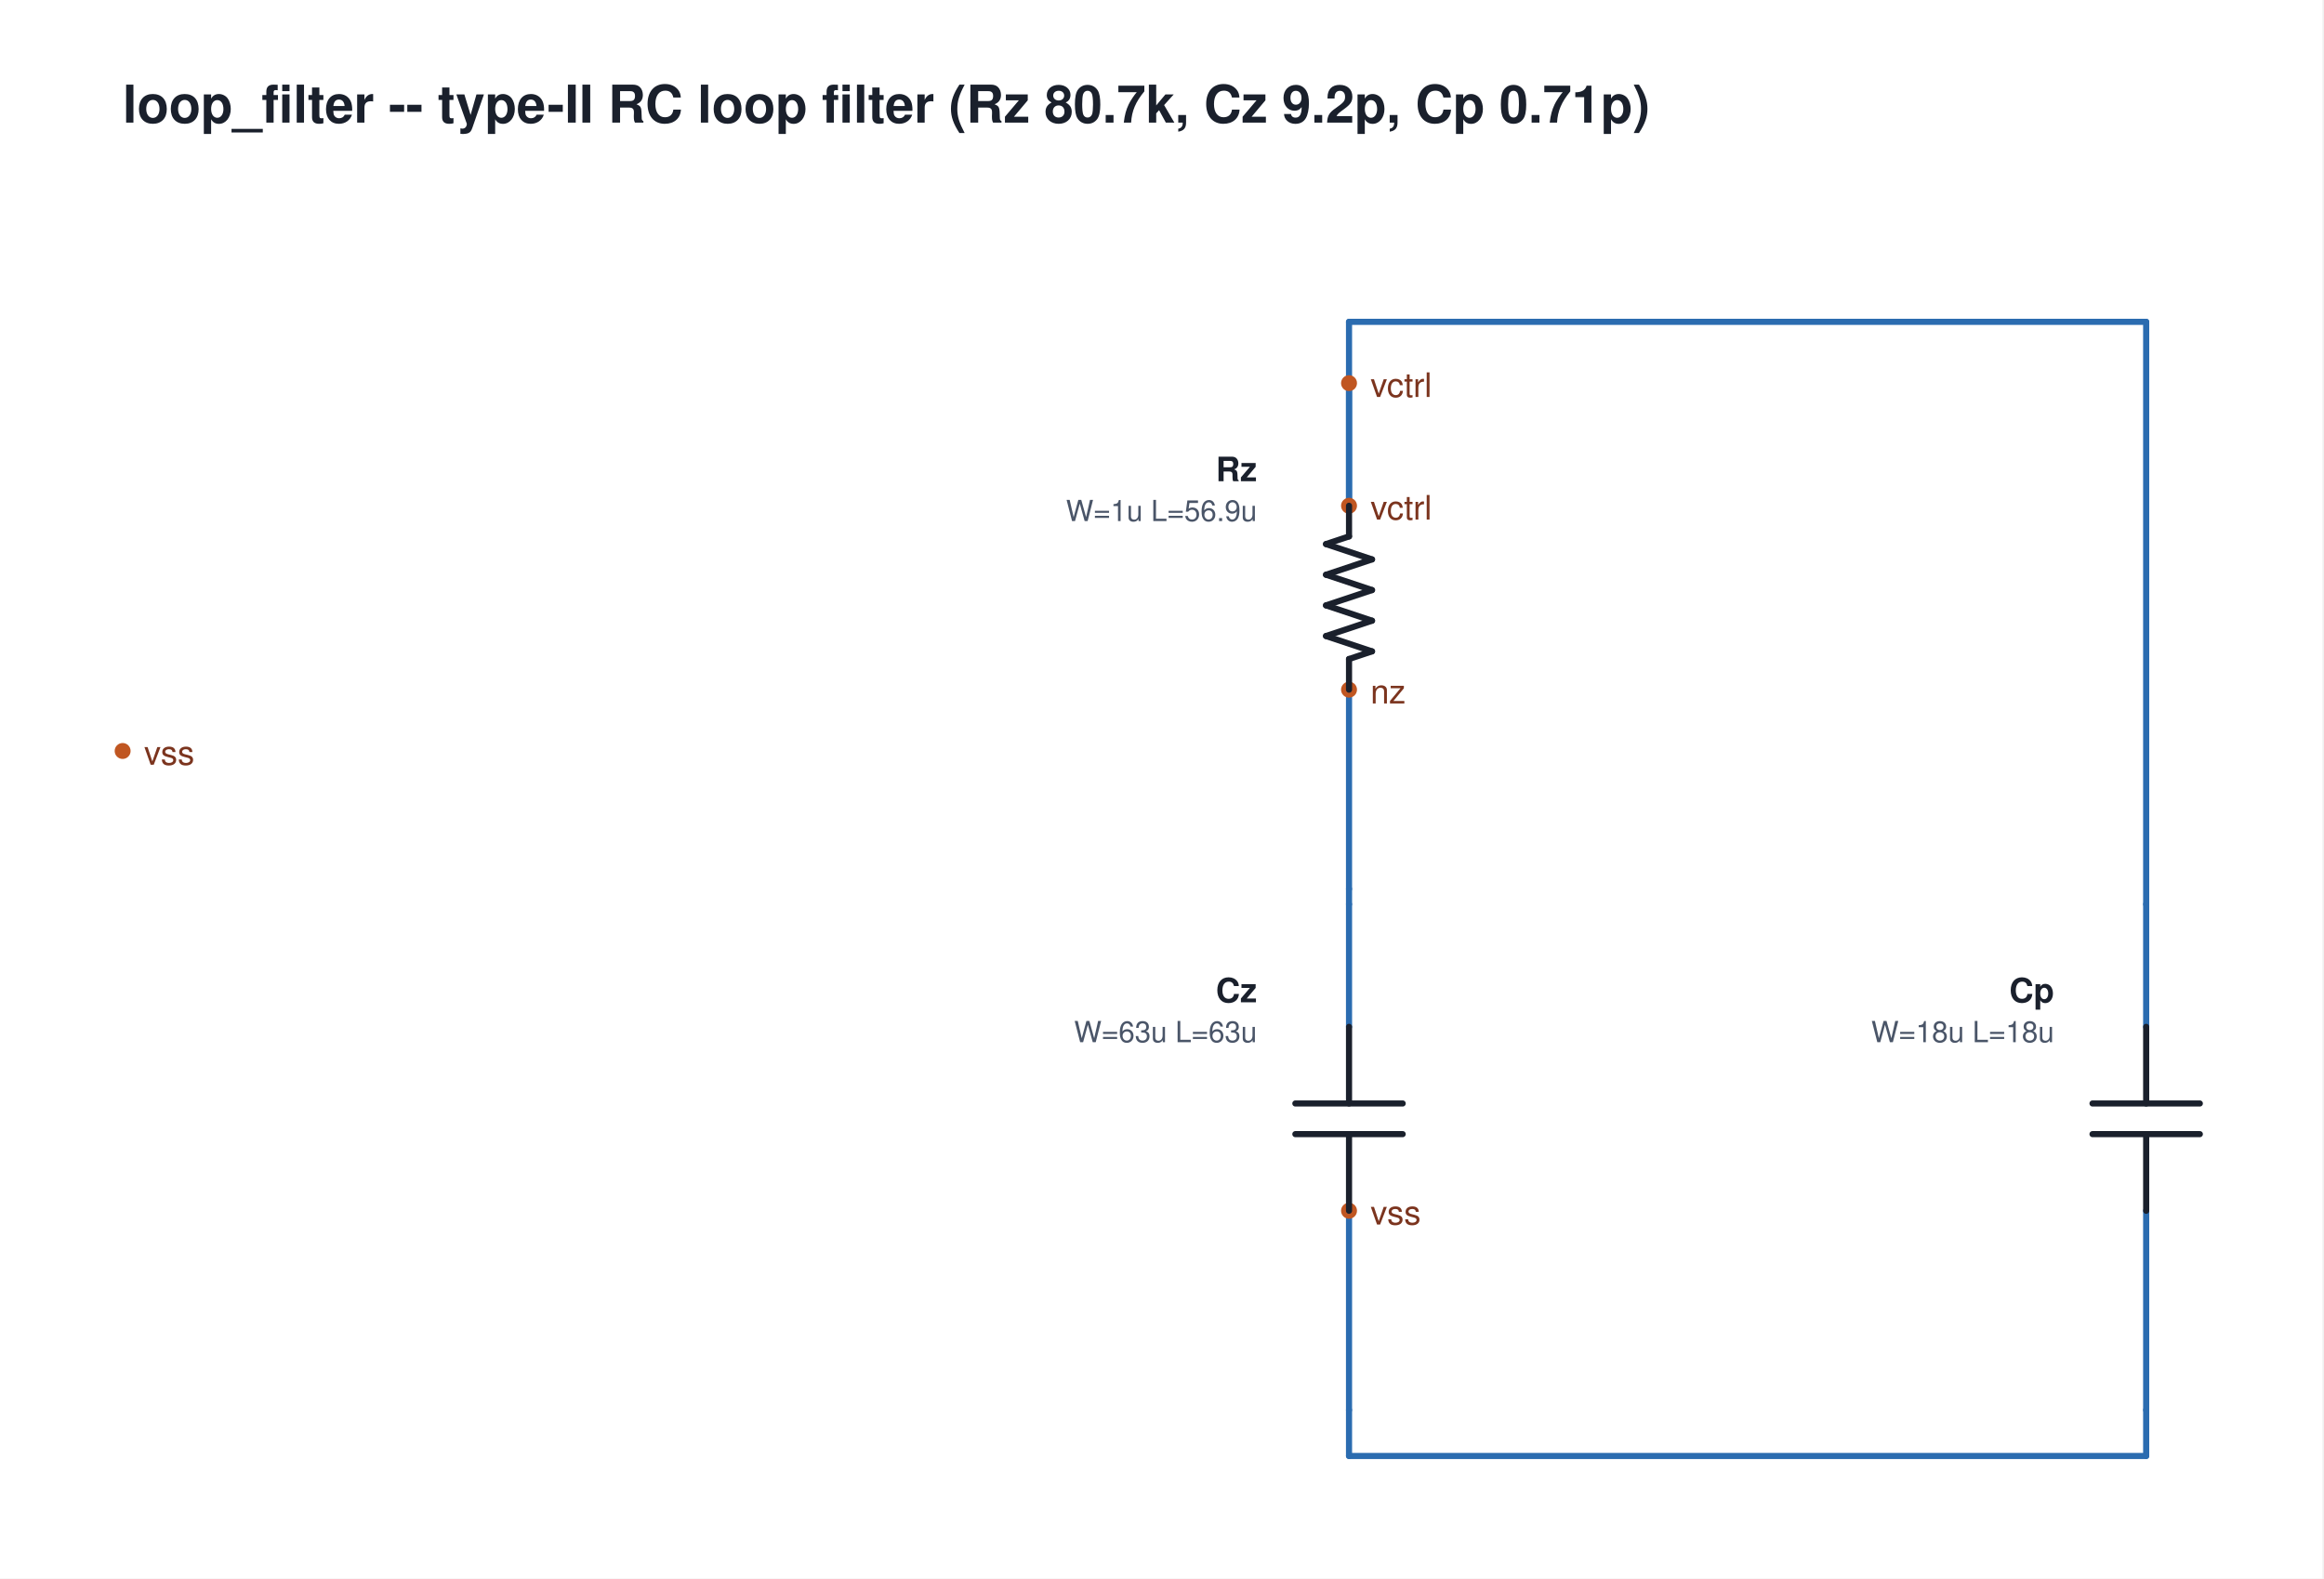
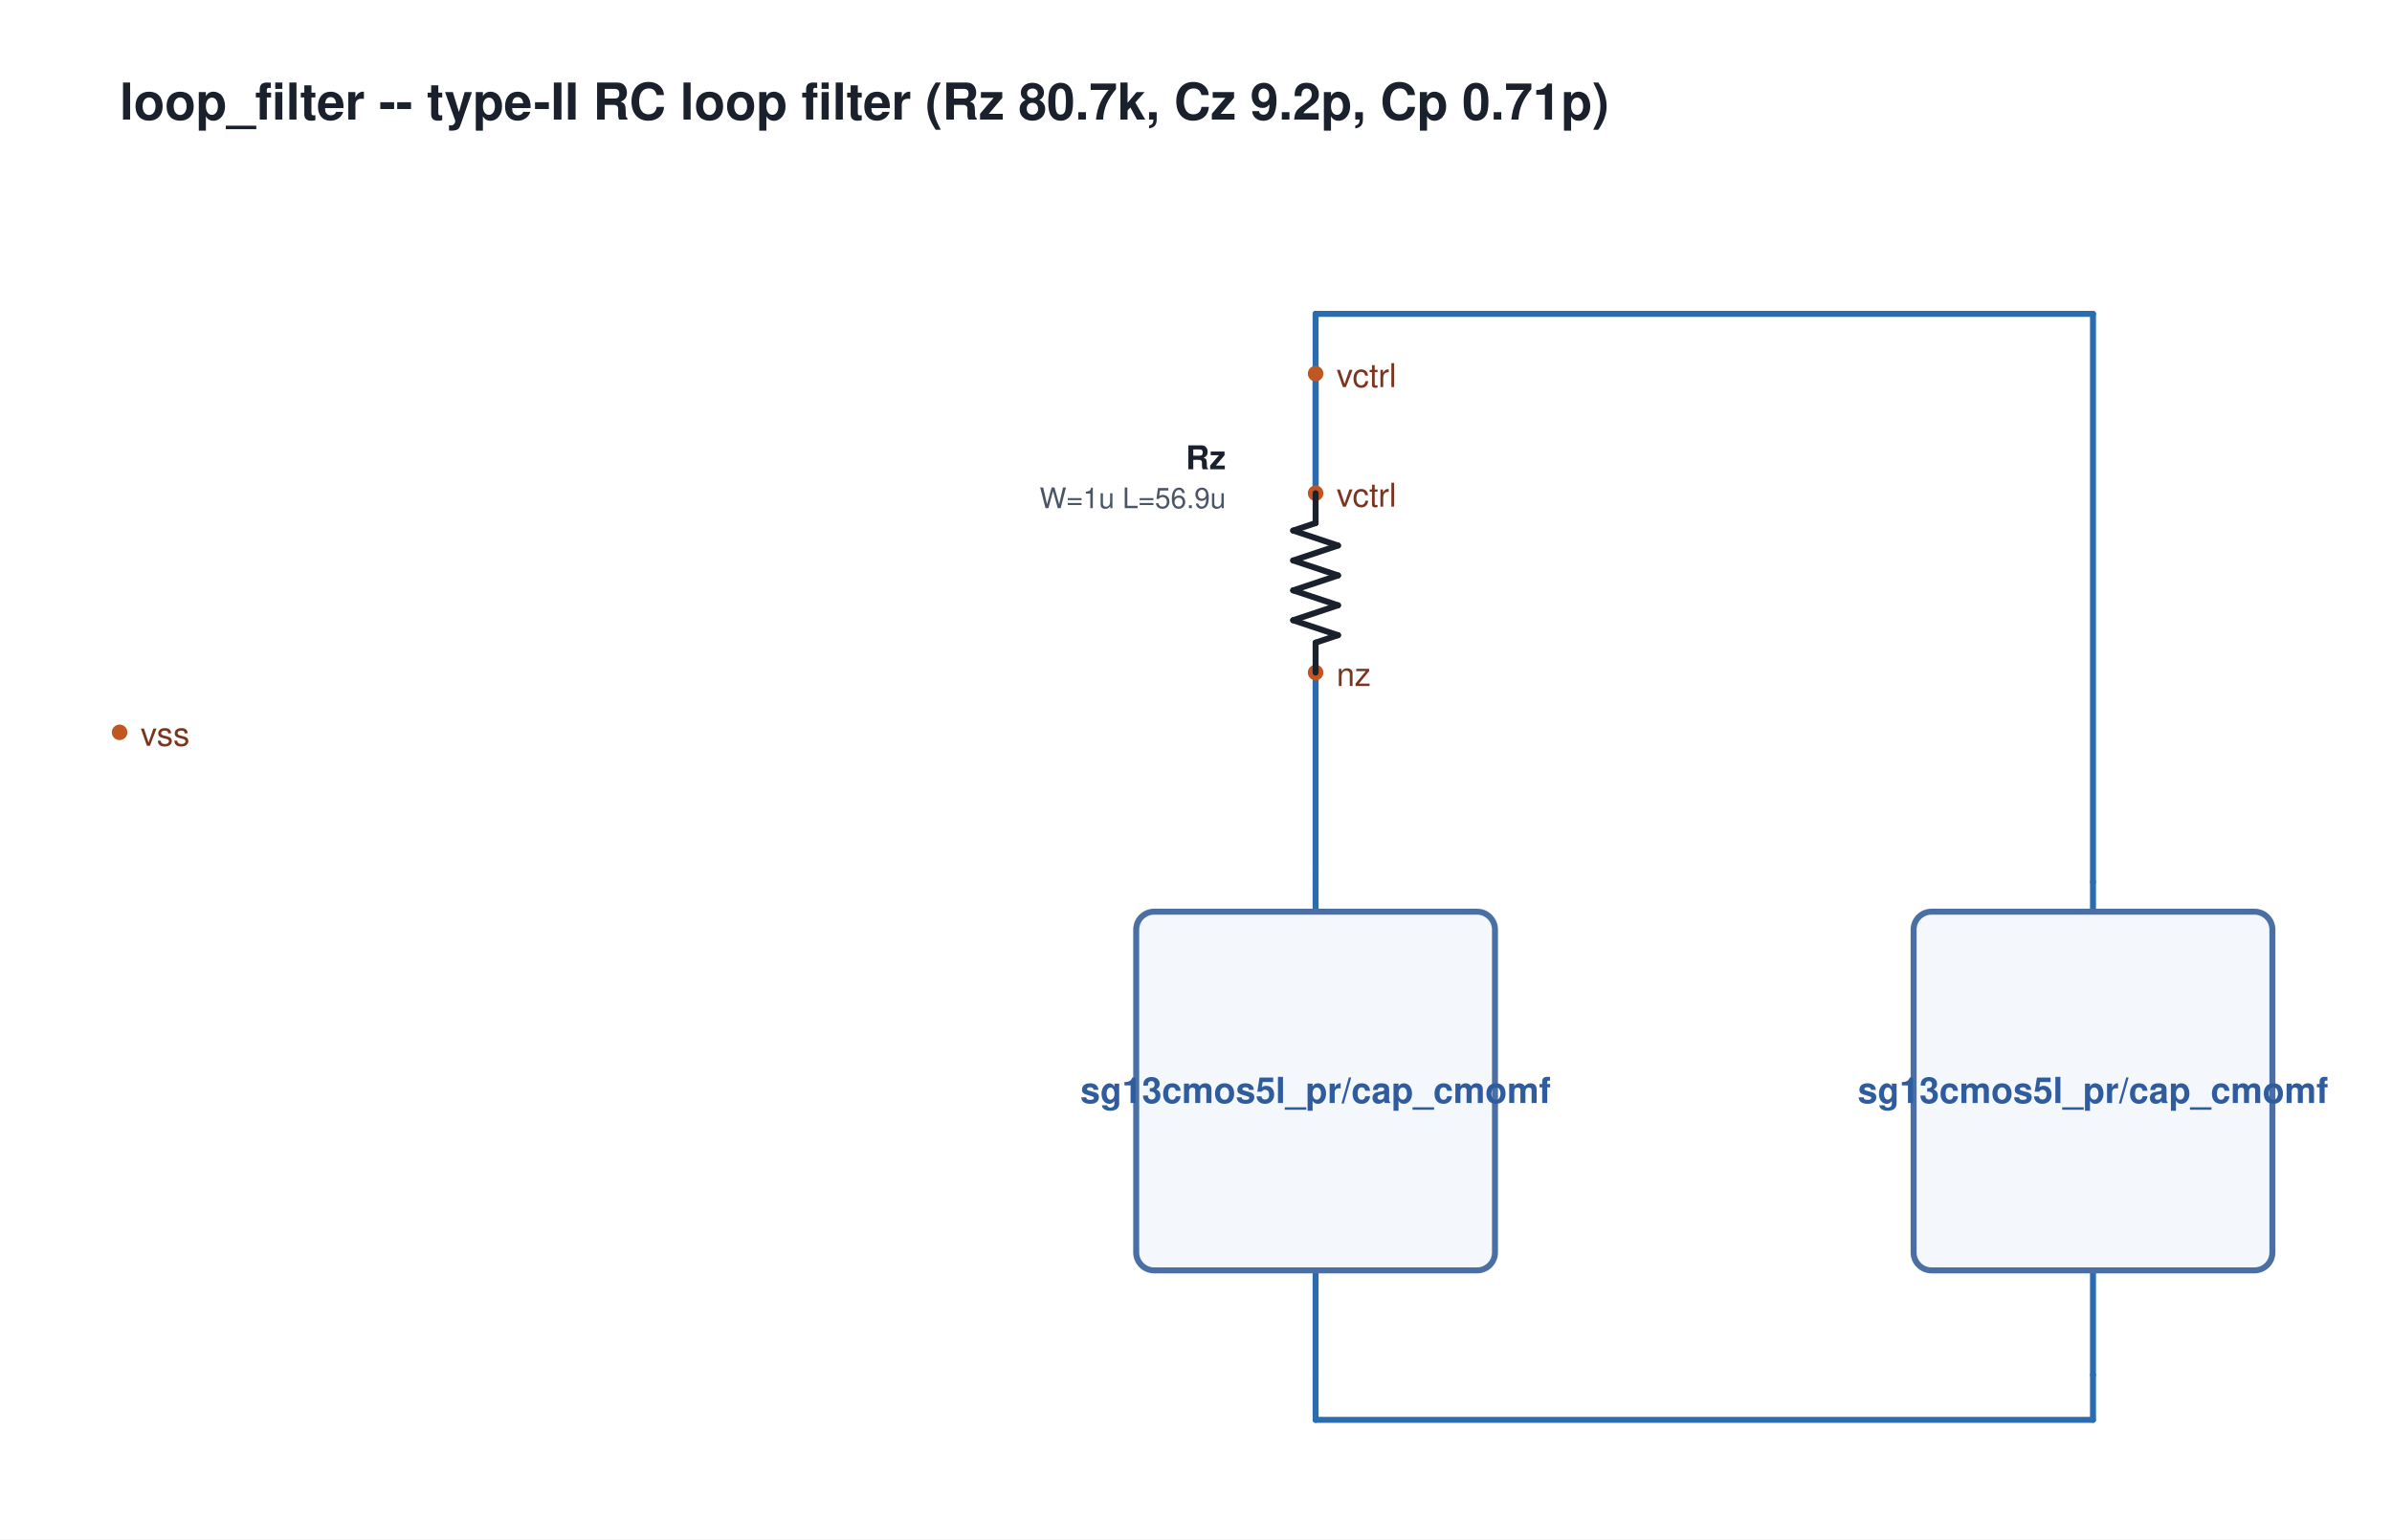
- <svg xmlns="http://www.w3.org/2000/svg" width="758" height="515" viewBox="-440 -445 758 515">
-   <rect x="-440.0" y="-445.0" width="757.5" height="515.0" fill="#ffffff" />
+ <svg xmlns="http://www.w3.org/2000/svg" width="800" height="515" viewBox="-440 -445 800 515">
+   <rect x="-440.0" y="-445.0" width="800.0" height="515.0" fill="#ffffff" />
  <line x1="0.0" y1="-220.0" x2="0.0" y2="-155.0" stroke="#2b6cb0" stroke-width="2" stroke-linecap="round" />
  <line x1="0.0" y1="-155.0" x2="0.0" y2="-150.0" stroke="#2b6cb0" stroke-width="2" stroke-linecap="round" />
  <line x1="0.0" y1="-150.0" x2="0.0" y2="-110.0" stroke="#2b6cb0" stroke-width="2" stroke-linecap="round" />
  <line x1="0.0" y1="-280.0" x2="0.0" y2="-340.0" stroke="#2b6cb0" stroke-width="2" stroke-linecap="round" />
  <line x1="0.0" y1="-340.0" x2="260.0" y2="-340.0" stroke="#2b6cb0" stroke-width="2" stroke-linecap="round" />
  <line x1="260.0" y1="-340.0" x2="260.0" y2="-150.0" stroke="#2b6cb0" stroke-width="2" stroke-linecap="round" />
  <line x1="260.0" y1="-150.0" x2="260.0" y2="-110.0" stroke="#2b6cb0" stroke-width="2" stroke-linecap="round" />
  <line x1="0.0" y1="-50.0" x2="0.0" y2="15.0" stroke="#2b6cb0" stroke-width="2" stroke-linecap="round" />
  <line x1="0.0" y1="15.0" x2="0.0" y2="30.0" stroke="#2b6cb0" stroke-width="2" stroke-linecap="round" />
  <line x1="0.0" y1="30.0" x2="260.0" y2="30.0" stroke="#2b6cb0" stroke-width="2" stroke-linecap="round" />
  <line x1="260.0" y1="30.0" x2="260.0" y2="15.0" stroke="#2b6cb0" stroke-width="2" stroke-linecap="round" />
  <line x1="260.0" y1="15.0" x2="260.0" y2="-50.0" stroke="#2b6cb0" stroke-width="2" stroke-linecap="round" />
  <line x1="0.0" y1="-280.0" x2="0.0" y2="-320.0" stroke="#2b6cb0" stroke-width="2" stroke-linecap="round" />
  <circle cx="0.0" cy="-220.0" r="2.6" fill="#c05621" />
  <text x="7.0" y="-215.5" text-anchor="start" font-family="Helvetica,Arial,sans-serif" font-size="11" fill="#7b341e">nz</text>
  <circle cx="0.0" cy="-280.0" r="2.6" fill="#c05621" />
  <text x="7.0" y="-275.5" text-anchor="start" font-family="Helvetica,Arial,sans-serif" font-size="11" fill="#7b341e">vctrl</text>
  <circle cx="0.0" cy="-50.0" r="2.6" fill="#c05621" />
  <text x="7.0" y="-45.5" text-anchor="start" font-family="Helvetica,Arial,sans-serif" font-size="11" fill="#7b341e">vss</text>
  <line x1="0.0" y1="-230.0" x2="0.0" y2="-220.0" stroke="#1a202c" stroke-width="2" stroke-linecap="round" />
  <line x1="0.0" y1="-230.0" x2="7.5" y2="-232.5" stroke="#1a202c" stroke-width="2" stroke-linecap="round" />
  <line x1="-7.5" y1="-237.5" x2="7.5" y2="-232.5" stroke="#1a202c" stroke-width="2" stroke-linecap="round" />
  <line x1="-7.5" y1="-237.5" x2="7.5" y2="-242.5" stroke="#1a202c" stroke-width="2" stroke-linecap="round" />
  <line x1="-7.5" y1="-247.5" x2="7.5" y2="-242.5" stroke="#1a202c" stroke-width="2" stroke-linecap="round" />
  <line x1="-7.5" y1="-247.5" x2="7.5" y2="-252.5" stroke="#1a202c" stroke-width="2" stroke-linecap="round" />
  <line x1="-7.5" y1="-257.5" x2="7.5" y2="-252.5" stroke="#1a202c" stroke-width="2" stroke-linecap="round" />
  <line x1="-7.5" y1="-257.5" x2="7.5" y2="-262.5" stroke="#1a202c" stroke-width="2" stroke-linecap="round" />
  <line x1="-7.5" y1="-267.5" x2="7.5" y2="-262.5" stroke="#1a202c" stroke-width="2" stroke-linecap="round" />
  <line x1="-7.5" y1="-267.5" x2="0.0" y2="-270.0" stroke="#1a202c" stroke-width="2" stroke-linecap="round" />
  <line x1="0.0" y1="-280.0" x2="0.0" y2="-270.0" stroke="#1a202c" stroke-width="2" stroke-linecap="round" />
  <text x="-30.0" y="-288.0" text-anchor="end" font-family="Helvetica,Arial,sans-serif" font-size="11" font-weight="bold" fill="#1a202c">Rz</text>
  <text x="-30.0" y="-275.0" text-anchor="end" font-family="Helvetica,Arial,sans-serif" font-size="9.5" fill="#4a5568">W=1u L=56.9u</text>
-   <line x1="-17.5" y1="-85.0" x2="17.5" y2="-85.0" stroke="#1a202c" stroke-width="2" stroke-linecap="round" />
-   <line x1="-17.5" y1="-75.0" x2="17.5" y2="-75.0" stroke="#1a202c" stroke-width="2" stroke-linecap="round" />
-   <line x1="0.0" y1="-110.0" x2="0.0" y2="-85.0" stroke="#1a202c" stroke-width="2" stroke-linecap="round" />
-   <line x1="0.0" y1="-75.0" x2="0.0" y2="-50.0" stroke="#1a202c" stroke-width="2" stroke-linecap="round" />
-   <text x="-30.0" y="-118.0" text-anchor="end" font-family="Helvetica,Arial,sans-serif" font-size="11" font-weight="bold" fill="#1a202c">Cz</text>
-   <text x="-30.0" y="-105.0" text-anchor="end" font-family="Helvetica,Arial,sans-serif" font-size="9.5" fill="#4a5568">W=63u L=63u</text>
-   <line x1="242.5" y1="-85.0" x2="277.5" y2="-85.0" stroke="#1a202c" stroke-width="2" stroke-linecap="round" />
-   <line x1="242.5" y1="-75.0" x2="277.5" y2="-75.0" stroke="#1a202c" stroke-width="2" stroke-linecap="round" />
-   <line x1="260.0" y1="-110.0" x2="260.0" y2="-85.0" stroke="#1a202c" stroke-width="2" stroke-linecap="round" />
-   <line x1="260.0" y1="-75.0" x2="260.0" y2="-50.0" stroke="#1a202c" stroke-width="2" stroke-linecap="round" />
-   <text x="230.0" y="-118.0" text-anchor="end" font-family="Helvetica,Arial,sans-serif" font-size="11" font-weight="bold" fill="#1a202c">Cp</text>
-   <text x="230.0" y="-105.0" text-anchor="end" font-family="Helvetica,Arial,sans-serif" font-size="9.5" fill="#4a5568">W=18u L=18u</text>
+   <rect x="-60.0" y="-140.0" width="120" height="120" rx="6" fill="#f4f7fb" stroke="#4a6fa5" stroke-width="2" />
+   <text x="0.0" y="-76.0" text-anchor="middle" font-family="Helvetica,Arial,sans-serif" font-size="12" font-weight="bold" fill="#2f5c9e">sg13cmos5l_pr/cap_cmomf</text>
+   <rect x="200.0" y="-140.0" width="120" height="120" rx="6" fill="#f4f7fb" stroke="#4a6fa5" stroke-width="2" />
+   <text x="260.0" y="-76.0" text-anchor="middle" font-family="Helvetica,Arial,sans-serif" font-size="12" font-weight="bold" fill="#2f5c9e">sg13cmos5l_pr/cap_cmomf</text>
  <circle cx="0.0" cy="-320.0" r="2.6" fill="#c05621" />
  <text x="7.0" y="-315.5" text-anchor="start" font-family="Helvetica,Arial,sans-serif" font-size="11" fill="#7b341e">vctrl</text>
  <circle cx="-400.0" cy="-200.0" r="2.6" fill="#c05621" />
  <text x="-393.0" y="-195.5" text-anchor="start" font-family="Helvetica,Arial,sans-serif" font-size="11" fill="#7b341e">vss</text>
  <text x="-400.0" y="-405.0" font-family="Helvetica,Arial,sans-serif" font-size="17.0" font-weight="bold" fill="#1a202c">loop_filter -- type-II RC loop filter (Rz 80.7k, Cz 9.2p, Cp 0.71p)</text>
</svg>
